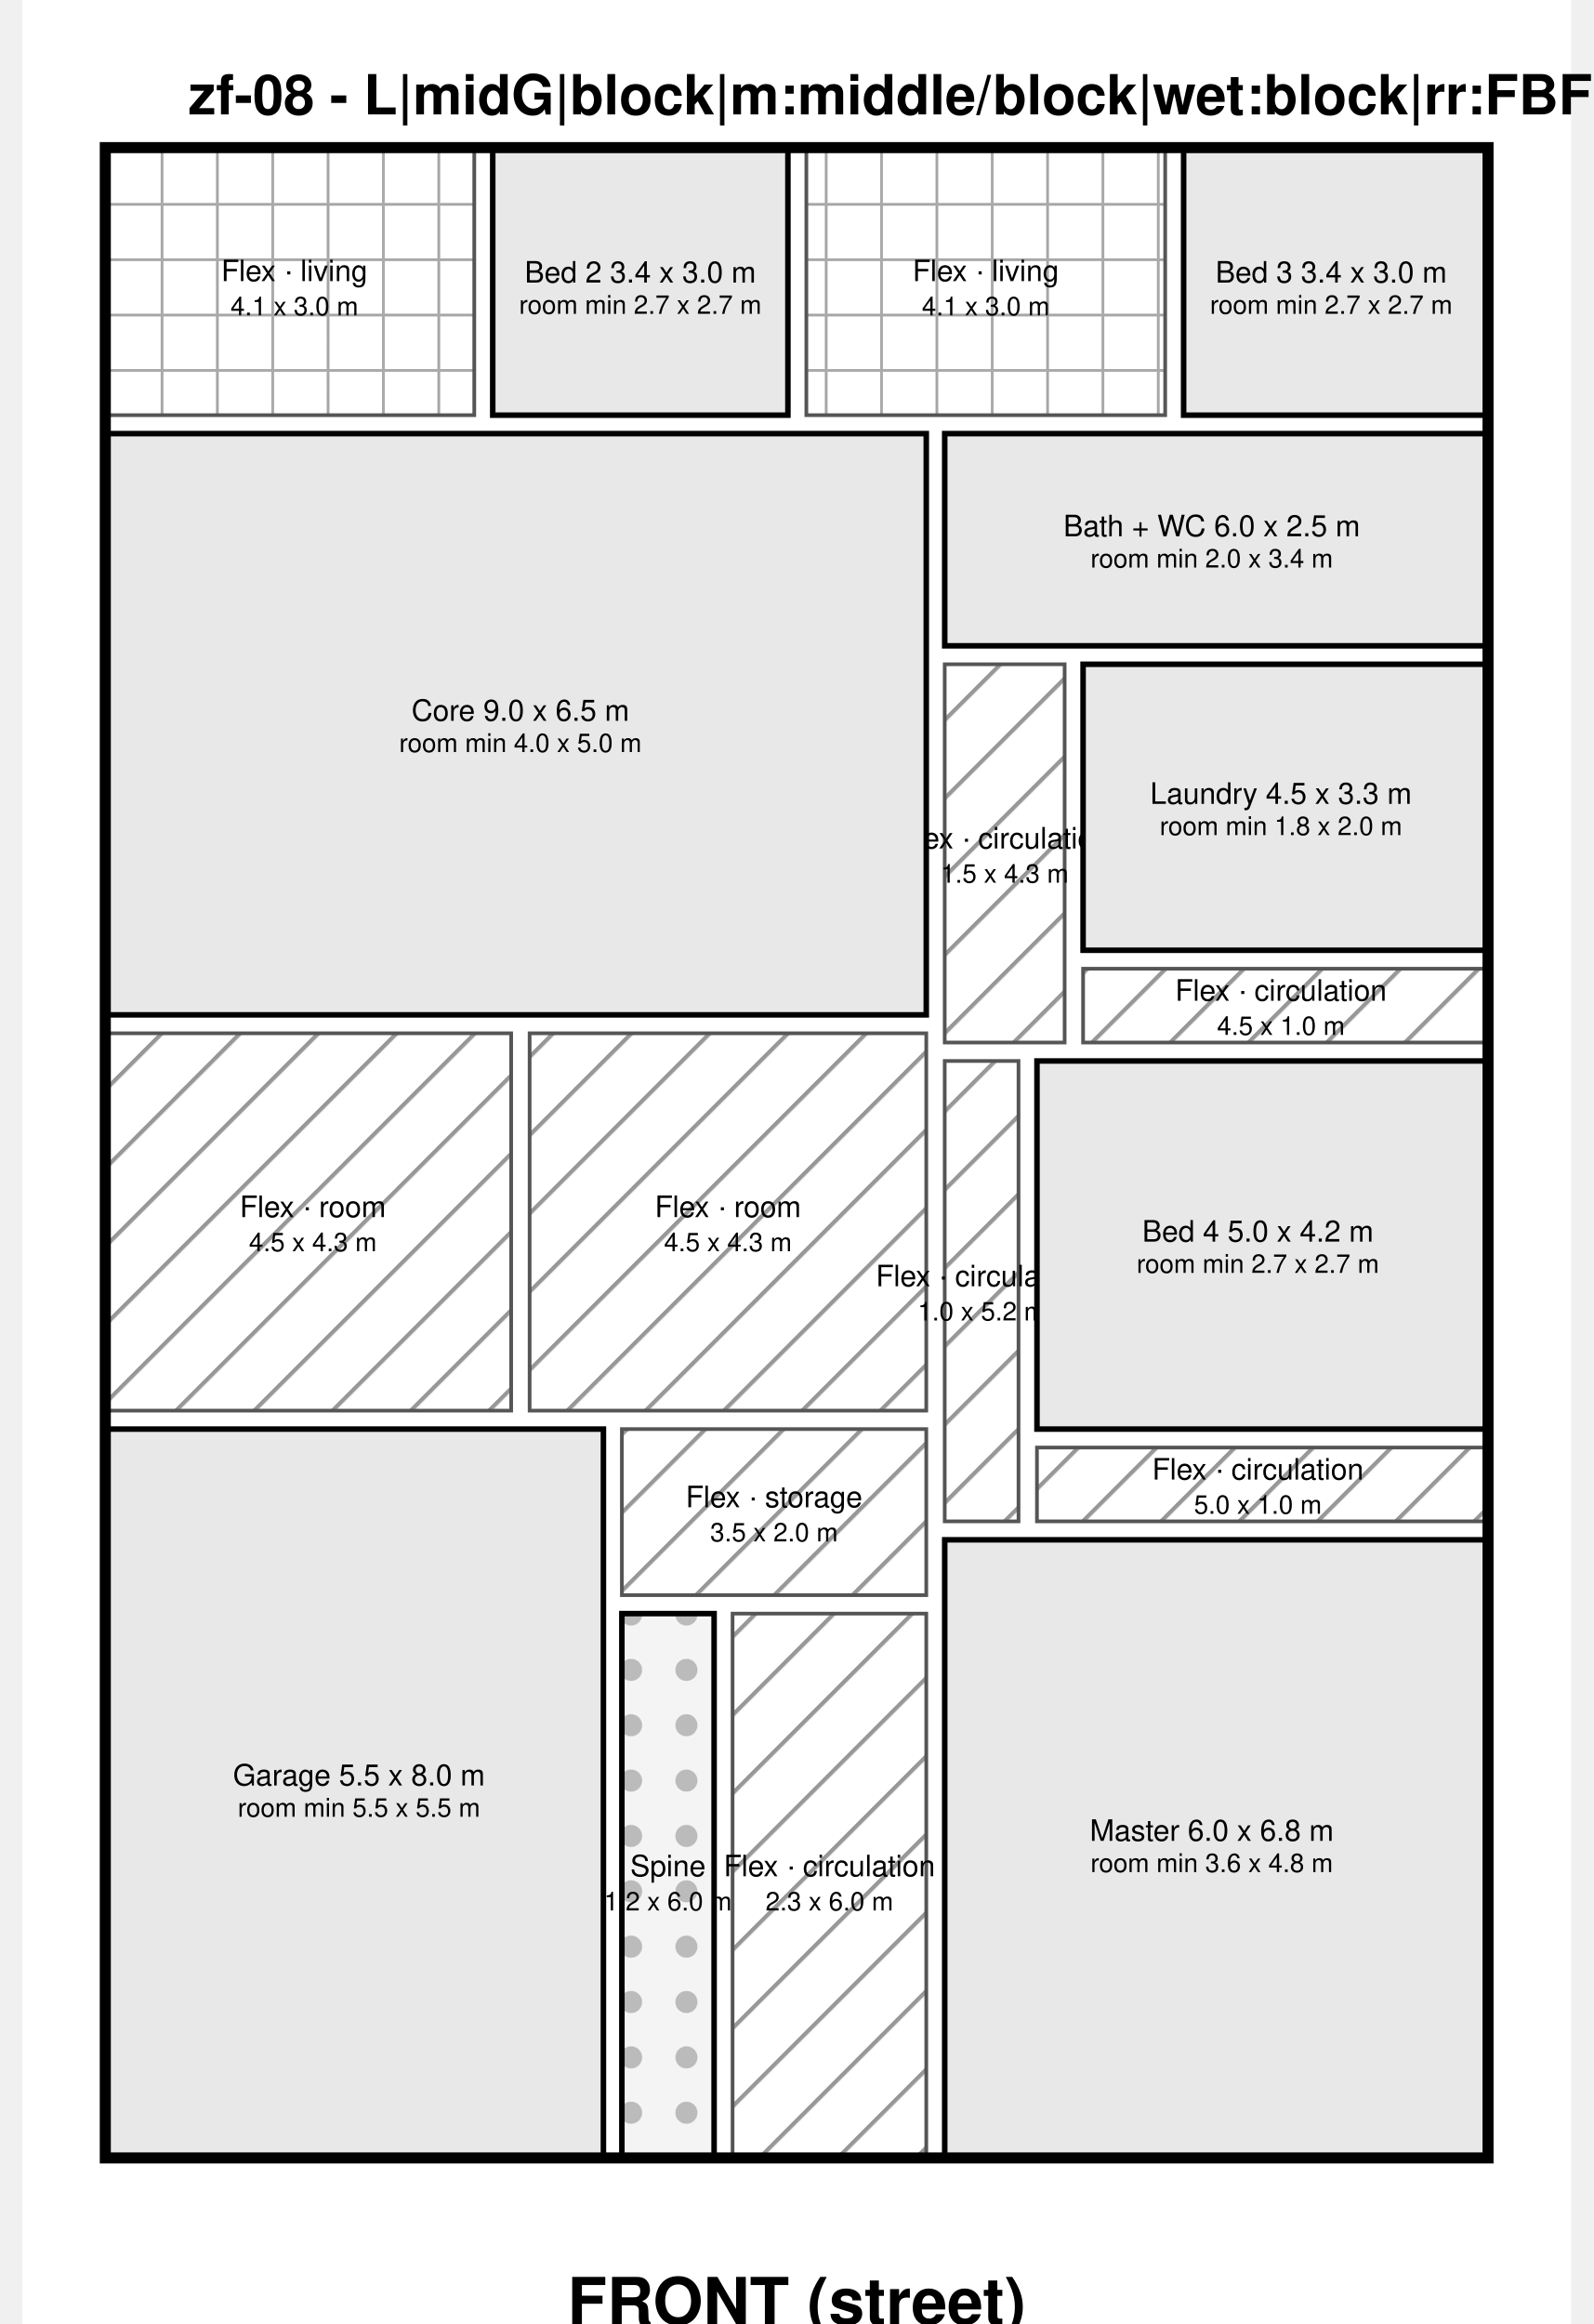
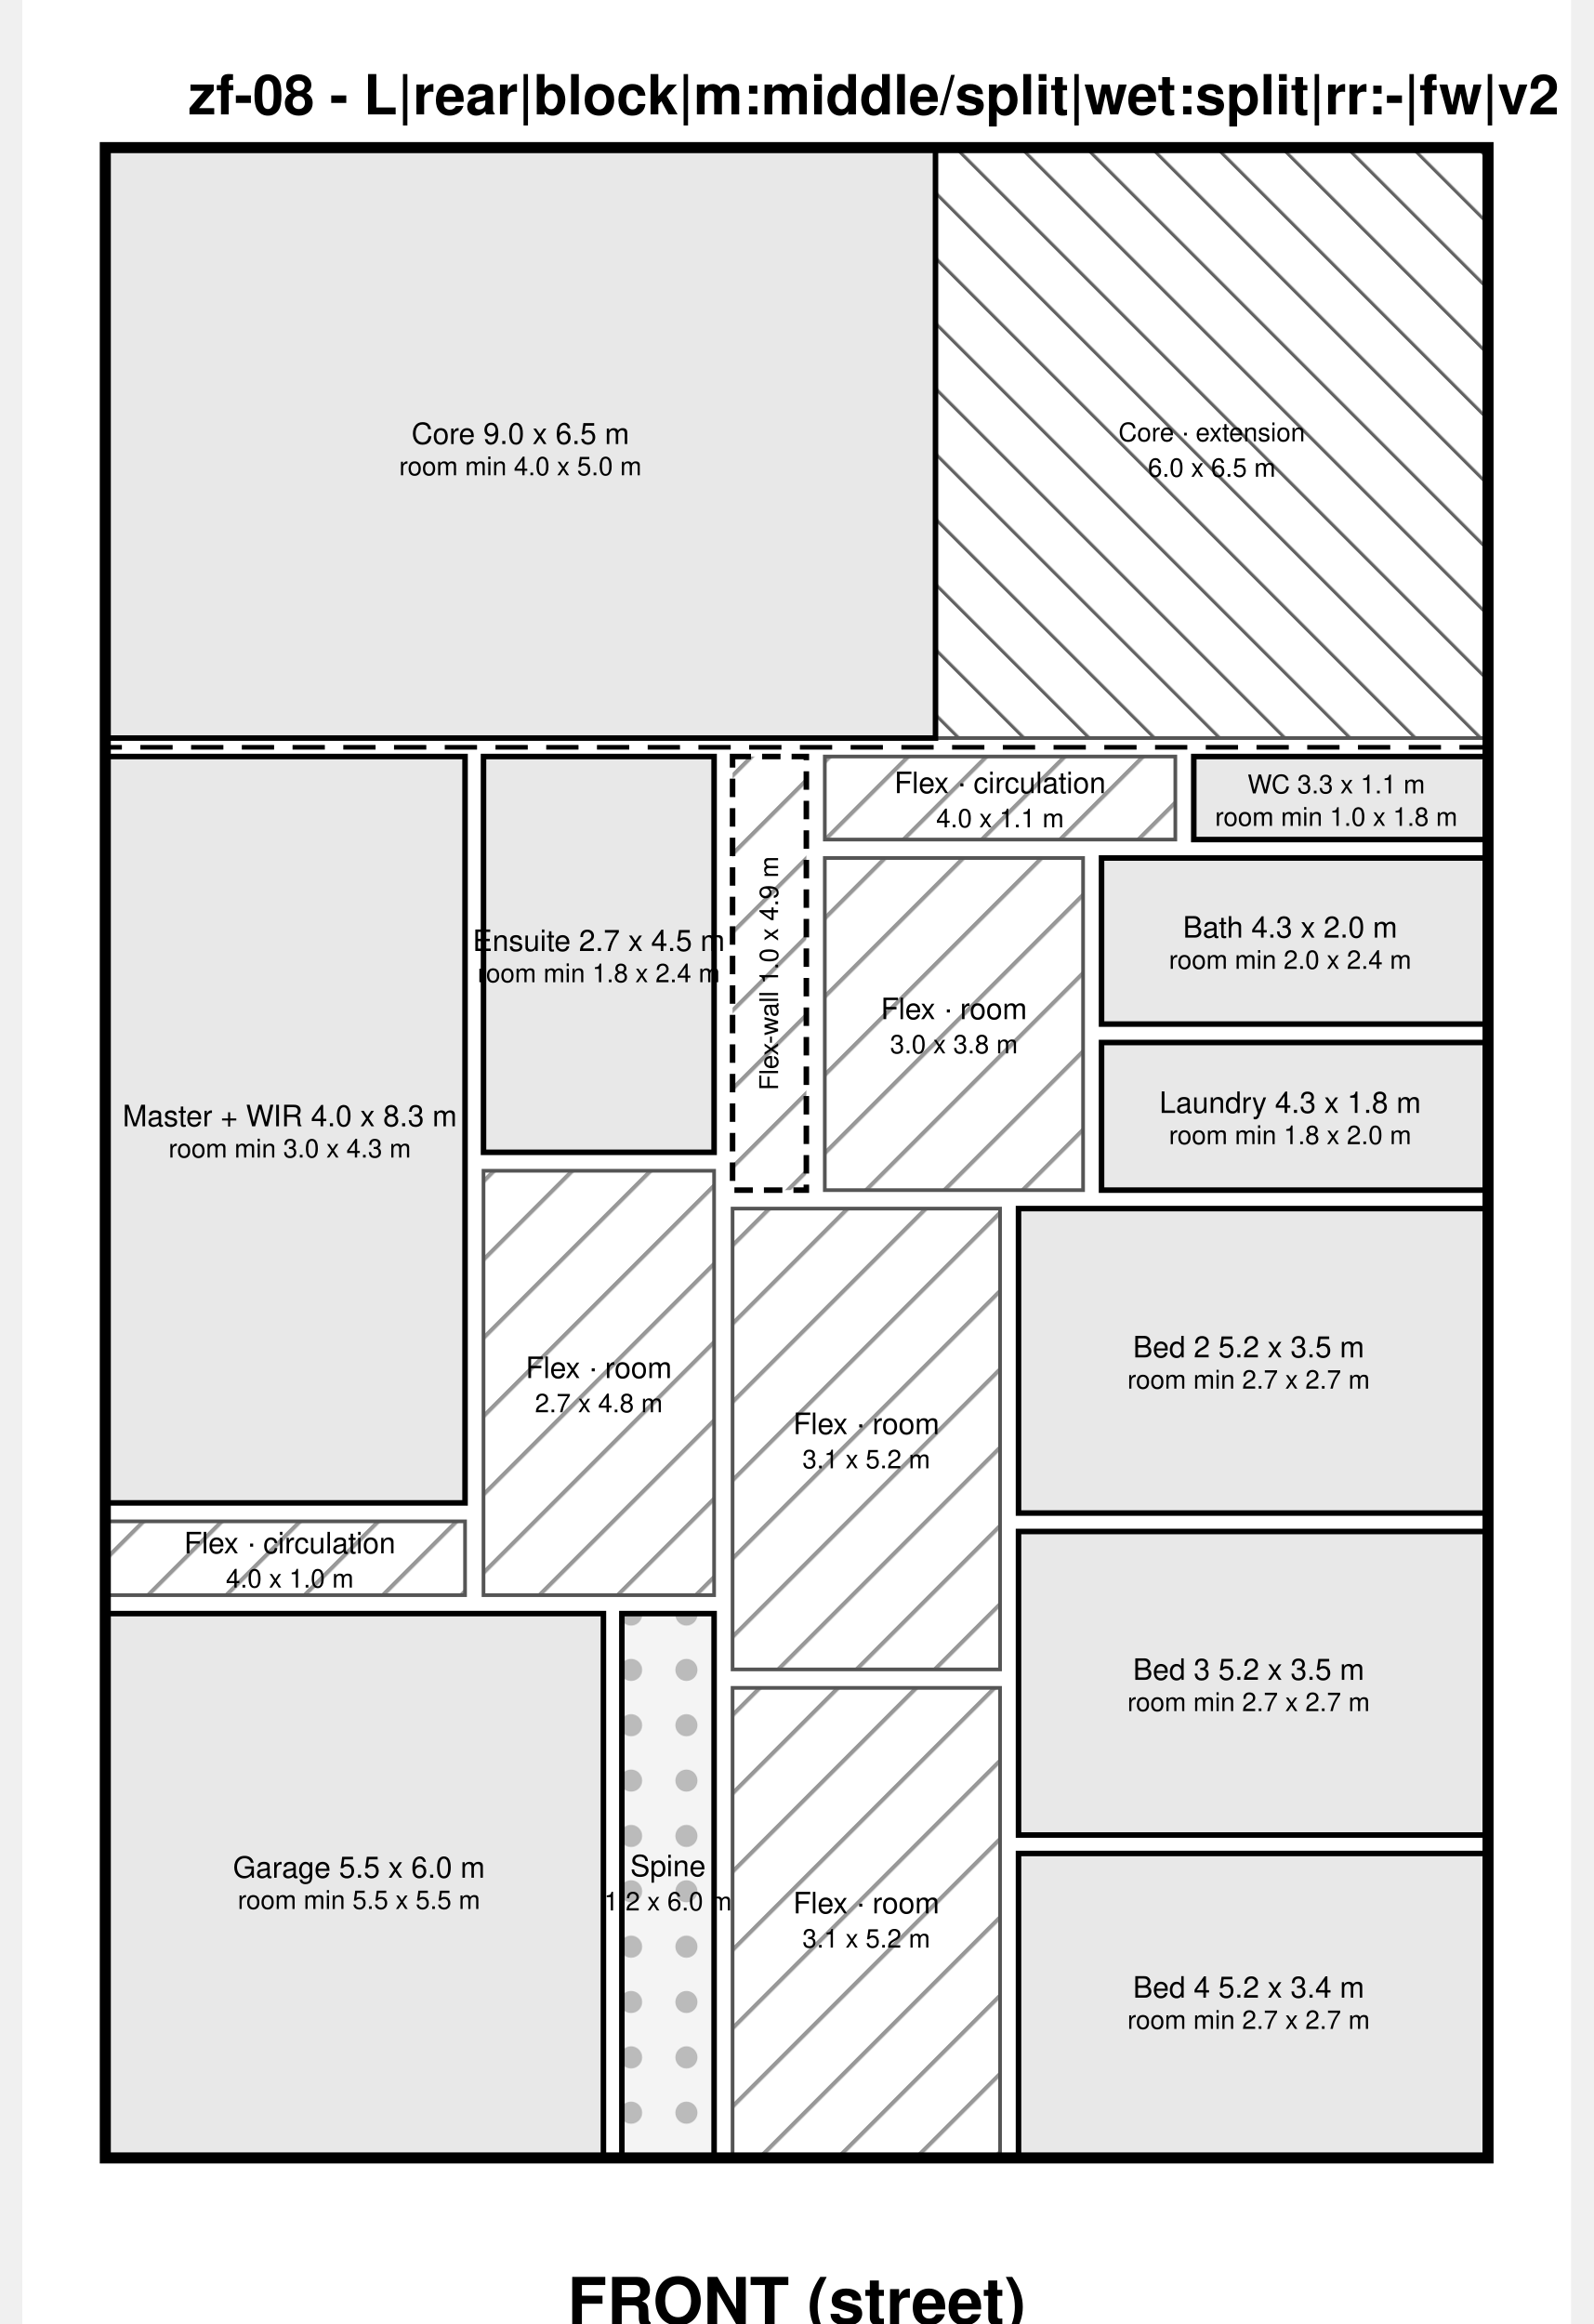
<svg xmlns="http://www.w3.org/2000/svg" width="840" height="1225" viewBox="-900 -1600 16790 25190" font-family="Helvetica, Arial, sans-serif" fill="#000">
  <defs>
    <pattern id="hatch" width="600" height="600" patternUnits="userSpaceOnUse" patternTransform="rotate(45)">
      <rect width="600" height="600" fill="#ffffff" />
      <line x1="0" y1="0" x2="0" y2="600" stroke="#999" stroke-width="90" />
    </pattern>
    <pattern id="hatch2" width="500" height="500" patternUnits="userSpaceOnUse" patternTransform="rotate(-45)">
      <rect width="500" height="500" fill="#ffffff" />
      <line x1="0" y1="0" x2="0" y2="500" stroke="#666" stroke-width="70" />
    </pattern>
    <pattern id="hatch3" width="600" height="600" patternUnits="userSpaceOnUse">
      <rect width="600" height="600" fill="#ffffff" />
      <line x1="0" y1="0" x2="0" y2="600" stroke="#aaa" stroke-width="60" />
      <line x1="0" y1="0" x2="600" y2="0" stroke="#aaa" stroke-width="60" />
    </pattern>
    <pattern id="dots" width="600" height="600" patternUnits="userSpaceOnUse">
      <rect width="600" height="600" fill="#f4f4f4" />
      <circle cx="300" cy="300" r="120" fill="#bbb" />
    </pattern>
  </defs>
  <rect x="-900" y="-1600" width="16790" height="25190" fill="#ffffff" />
-   <text x="900" y="-360" font-size="600" font-weight="bold">zf-08 - L|midG|block|m:middle/block|wet:block|rr:FBFB|nofw|v1</text>
+   <text x="900" y="-360" font-size="600" font-weight="bold">zf-08 - L|rear|block|m:middle/split|wet:split|rr:-|fw|v2</text>
  <g>
-     <rect x="0" y="0" width="4000" height="2900" fill="url(#hatch3)" stroke="#555" stroke-width="40" />
-     <text x="2050" y="1340" font-size="320" text-anchor="middle" dominant-baseline="middle">Flex · living</text>
-     <text x="2050" y="1724" font-size="280" text-anchor="middle" dominant-baseline="middle">4.1 x 3.0 m</text>
+     <rect x="7800" y="6600" width="3800" height="900" fill="url(#hatch)" stroke="#555" stroke-width="40" />
+     <text x="9700" y="6890" font-size="320" text-anchor="middle" dominant-baseline="middle">Flex · circulation</text>
+     <text x="9700" y="7274" font-size="280" text-anchor="middle" dominant-baseline="middle">4.0 x 1.1 m</text>
  </g>
  <g>
-     <rect x="7600" y="0" width="3890" height="2900" fill="url(#hatch3)" stroke="#555" stroke-width="40" />
-     <text x="9545" y="1340" font-size="320" text-anchor="middle" dominant-baseline="middle">Flex · living</text>
-     <text x="9545" y="1724" font-size="280" text-anchor="middle" dominant-baseline="middle">4.1 x 3.0 m</text>
+     <rect x="7800" y="7700" width="2800" height="3600" fill="url(#hatch)" stroke="#555" stroke-width="40" />
+     <text x="9200" y="9340" font-size="320" text-anchor="middle" dominant-baseline="middle">Flex · room</text>
+     <text x="9200" y="9724" font-size="280" text-anchor="middle" dominant-baseline="middle">3.0 x 3.8 m</text>
  </g>
  <g>
-     <rect x="9100" y="5600" width="1300" height="4100" fill="url(#hatch)" stroke="#555" stroke-width="40" />
-     <text x="9750" y="7490" font-size="320" text-anchor="middle" dominant-baseline="middle">Flex · circulation</text>
-     <text x="9750" y="7874" font-size="280" text-anchor="middle" dominant-baseline="middle">1.5 x 4.3 m</text>
+     <rect x="4100" y="11090" width="2500" height="4600" fill="url(#hatch)" stroke="#555" stroke-width="40" />
+     <text x="5350" y="13230" font-size="320" text-anchor="middle" dominant-baseline="middle">Flex · room</text>
+     <text x="5350" y="13614" font-size="280" text-anchor="middle" dominant-baseline="middle">2.7 x 4.8 m</text>
  </g>
  <g>
-     <rect x="10600" y="8900" width="4390" height="800" fill="url(#hatch)" stroke="#555" stroke-width="40" />
-     <text x="12745" y="9140" font-size="320" text-anchor="middle" dominant-baseline="middle">Flex · circulation</text>
-     <text x="12745" y="9524" font-size="280" text-anchor="middle" dominant-baseline="middle">4.5 x 1.0 m</text>
+     <rect x="6800" y="11500" width="2900" height="4995" fill="url(#hatch)" stroke="#555" stroke-width="40" />
+     <text x="8250" y="13837.5" font-size="320" text-anchor="middle" dominant-baseline="middle">Flex · room</text>
+     <text x="8250" y="14221.5" font-size="280" text-anchor="middle" dominant-baseline="middle">3.1 x 5.2 m</text>
  </g>
  <g>
-     <rect x="0" y="9600" width="4400" height="4090" fill="url(#hatch)" stroke="#555" stroke-width="40" />
-     <text x="2250" y="11485" font-size="320" text-anchor="middle" dominant-baseline="middle">Flex · room</text>
-     <text x="2250" y="11869" font-size="280" text-anchor="middle" dominant-baseline="middle">4.5 x 4.3 m</text>
+     <rect x="0" y="14890" width="3900" height="800" fill="url(#hatch)" stroke="#555" stroke-width="40" />
+     <text x="2000" y="15130" font-size="320" text-anchor="middle" dominant-baseline="middle">Flex · circulation</text>
+     <text x="2000" y="15514" font-size="280" text-anchor="middle" dominant-baseline="middle">4.0 x 1.0 m</text>
  </g>
  <g>
-     <rect x="4600" y="9600" width="4300" height="4090" fill="url(#hatch)" stroke="#555" stroke-width="40" />
-     <text x="6750" y="11485" font-size="320" text-anchor="middle" dominant-baseline="middle">Flex · room</text>
-     <text x="6750" y="11869" font-size="280" text-anchor="middle" dominant-baseline="middle">4.5 x 4.3 m</text>
+     <rect x="6800" y="16695" width="2900" height="5095" fill="url(#hatch)" stroke="#555" stroke-width="40" />
+     <text x="8250" y="19032.5" font-size="320" text-anchor="middle" dominant-baseline="middle">Flex · room</text>
+     <text x="8250" y="19416.5" font-size="280" text-anchor="middle" dominant-baseline="middle">3.1 x 5.2 m</text>
  </g>
  <g>
-     <rect x="9100" y="9900" width="800" height="4990" fill="url(#hatch)" stroke="#555" stroke-width="40" />
-     <text x="9500" y="12235" font-size="320" text-anchor="middle" dominant-baseline="middle">Flex · circulation</text>
-     <text x="9500" y="12619" font-size="280" text-anchor="middle" dominant-baseline="middle">1.0 x 5.2 m</text>
+     <rect x="9000" y="0" width="5990" height="6400" fill="url(#hatch2)" stroke="#555" stroke-width="40" />
+     <text x="11995" y="3090" font-size="280" text-anchor="middle" dominant-baseline="middle">Core · extension</text>
+     <text x="11995" y="3474" font-size="280" text-anchor="middle" dominant-baseline="middle">6.0 x 6.5 m</text>
+     <rect x="0" y="0" width="14990" height="6500" fill="none" stroke="#000" stroke-width="50" stroke-dasharray="350 200" />
  </g>
  <g>
-     <rect x="5600" y="13890" width="3300" height="1800" fill="url(#hatch)" stroke="#555" stroke-width="40" />
-     <text x="7250" y="14630" font-size="320" text-anchor="middle" dominant-baseline="middle">Flex · storage</text>
-     <text x="7250" y="15014" font-size="280" text-anchor="middle" dominant-baseline="middle">3.5 x 2.0 m</text>
+     <rect x="0" y="0" width="9000" height="6400" fill="#e8e8e8" stroke="#000" stroke-width="60" />
+     <text x="4500" y="3106" font-size="320" text-anchor="middle" dominant-baseline="middle">Core 9.0 x 6.5 m</text>
+     <text x="4500" y="3458" font-size="280" text-anchor="middle" dominant-baseline="middle">room min 4.0 x 5.0 m</text>
  </g>
  <g>
-     <rect x="10100" y="14090" width="4890" height="800" fill="url(#hatch)" stroke="#555" stroke-width="40" />
-     <text x="12495" y="14330" font-size="320" text-anchor="middle" dominant-baseline="middle">Flex · circulation</text>
-     <text x="12495" y="14714" font-size="280" text-anchor="middle" dominant-baseline="middle">5.0 x 1.0 m</text>
+     <rect x="0" y="6600" width="3900" height="8090" fill="#e8e8e8" stroke="#000" stroke-width="60" />
+     <text x="2000" y="10501" font-size="320" text-anchor="middle" dominant-baseline="middle">Master + WIR 4.0 x 8.3 m</text>
+     <text x="2000" y="10853" font-size="280" text-anchor="middle" dominant-baseline="middle">room min 3.0 x 4.3 m</text>
  </g>
  <g>
-     <rect x="6800" y="15890" width="2100" height="5900" fill="url(#hatch)" stroke="#555" stroke-width="40" />
-     <text x="7850" y="18630" font-size="320" text-anchor="middle" dominant-baseline="middle">Flex · circulation</text>
-     <text x="7850" y="19014" font-size="280" text-anchor="middle" dominant-baseline="middle">2.3 x 6.0 m</text>
+     <rect x="4100" y="6600" width="2500" height="4290" fill="#e8e8e8" stroke="#000" stroke-width="60" />
+     <text x="5350" y="8601" font-size="320" text-anchor="middle" dominant-baseline="middle">Ensuite 2.7 x 4.5 m</text>
+     <text x="5350" y="8953" font-size="280" text-anchor="middle" dominant-baseline="middle">room min 1.8 x 2.4 m</text>
  </g>
  <g>
-     <rect x="4200" y="0" width="3200" height="2900" fill="#e8e8e8" stroke="#000" stroke-width="60" />
-     <text x="5800" y="1356" font-size="320" text-anchor="middle" dominant-baseline="middle">Bed 2 3.4 x 3.0 m</text>
-     <text x="5800" y="1708" font-size="280" text-anchor="middle" dominant-baseline="middle">room min 2.7 x 2.7 m</text>
+     <rect x="0" y="15890" width="5400" height="5900" fill="#e8e8e8" stroke="#000" stroke-width="60" />
+     <text x="2750" y="18646" font-size="320" text-anchor="middle" dominant-baseline="middle">Garage 5.5 x 6.0 m</text>
+     <text x="2750" y="18998" font-size="280" text-anchor="middle" dominant-baseline="middle">room min 5.5 x 5.5 m</text>
  </g>
  <g>
-     <rect x="11690" y="0" width="3300" height="2900" fill="#e8e8e8" stroke="#000" stroke-width="60" />
-     <text x="13290" y="1356" font-size="320" text-anchor="middle" dominant-baseline="middle">Bed 3 3.4 x 3.0 m</text>
-     <text x="13290" y="1708" font-size="280" text-anchor="middle" dominant-baseline="middle">room min 2.7 x 2.7 m</text>
+     <rect x="6800" y="6600" width="800" height="4700" fill="url(#hatch)" stroke="#000" stroke-width="60" stroke-dasharray="200 120" />
+     <text transform="translate(7200 8950) rotate(-90)" font-size="280" text-anchor="middle" dominant-baseline="middle">Flex-wall 1.0 x 4.9 m</text>
  </g>
  <g>
-     <rect x="0" y="3100" width="8900" height="6300" fill="#e8e8e8" stroke="#000" stroke-width="60" />
-     <text x="4500" y="6106" font-size="320" text-anchor="middle" dominant-baseline="middle">Core 9.0 x 6.5 m</text>
-     <text x="4500" y="6458" font-size="280" text-anchor="middle" dominant-baseline="middle">room min 4.0 x 5.0 m</text>
+     <rect x="11800" y="6600" width="3190" height="900" fill="#e8e8e8" stroke="#000" stroke-width="60" />
+     <text x="13345" y="6906" font-size="280" text-anchor="middle" dominant-baseline="middle">WC 3.3 x 1.1 m</text>
+     <text x="13345" y="7258" font-size="280" text-anchor="middle" dominant-baseline="middle">room min 1.0 x 1.8 m</text>
  </g>
  <g>
-     <rect x="0" y="13890" width="5400" height="7900" fill="#e8e8e8" stroke="#000" stroke-width="60" />
-     <text x="2750" y="17646" font-size="320" text-anchor="middle" dominant-baseline="middle">Garage 5.5 x 8.0 m</text>
-     <text x="2750" y="17998" font-size="280" text-anchor="middle" dominant-baseline="middle">room min 5.5 x 5.5 m</text>
+     <rect x="10800" y="7700" width="4190" height="1800" fill="#e8e8e8" stroke="#000" stroke-width="60" />
+     <text x="12845" y="8456" font-size="320" text-anchor="middle" dominant-baseline="middle">Bath 4.3 x 2.0 m</text>
+     <text x="12845" y="8808" font-size="280" text-anchor="middle" dominant-baseline="middle">room min 2.0 x 2.4 m</text>
  </g>
  <g>
-     <rect x="9100" y="3100" width="5890" height="2300" fill="#e8e8e8" stroke="#000" stroke-width="60" />
-     <text x="11995" y="4106" font-size="320" text-anchor="middle" dominant-baseline="middle">Bath + WC 6.0 x 2.5 m</text>
-     <text x="11995" y="4458" font-size="280" text-anchor="middle" dominant-baseline="middle">room min 2.0 x 3.4 m</text>
+     <rect x="10800" y="9700" width="4190" height="1600" fill="#e8e8e8" stroke="#000" stroke-width="60" />
+     <text x="12845" y="10356" font-size="320" text-anchor="middle" dominant-baseline="middle">Laundry 4.3 x 1.8 m</text>
+     <text x="12845" y="10708" font-size="280" text-anchor="middle" dominant-baseline="middle">room min 1.8 x 2.0 m</text>
  </g>
  <g>
-     <rect x="10600" y="5600" width="4390" height="3100" fill="#e8e8e8" stroke="#000" stroke-width="60" />
-     <text x="12745" y="7006" font-size="320" text-anchor="middle" dominant-baseline="middle">Laundry 4.5 x 3.3 m</text>
-     <text x="12745" y="7358" font-size="280" text-anchor="middle" dominant-baseline="middle">room min 1.8 x 2.0 m</text>
+     <rect x="9900" y="11500" width="5090" height="3300" fill="#e8e8e8" stroke="#000" stroke-width="60" />
+     <text x="12395" y="13006" font-size="320" text-anchor="middle" dominant-baseline="middle">Bed 2 5.2 x 3.5 m</text>
+     <text x="12395" y="13358" font-size="280" text-anchor="middle" dominant-baseline="middle">room min 2.7 x 2.7 m</text>
  </g>
  <g>
-     <rect x="10100" y="9900" width="4890" height="3990" fill="#e8e8e8" stroke="#000" stroke-width="60" />
-     <text x="12495" y="11751" font-size="320" text-anchor="middle" dominant-baseline="middle">Bed 4 5.0 x 4.2 m</text>
-     <text x="12495" y="12103" font-size="280" text-anchor="middle" dominant-baseline="middle">room min 2.7 x 2.7 m</text>
+     <rect x="9900" y="15000" width="5090" height="3290" fill="#e8e8e8" stroke="#000" stroke-width="60" />
+     <text x="12395" y="16501" font-size="320" text-anchor="middle" dominant-baseline="middle">Bed 3 5.2 x 3.5 m</text>
+     <text x="12395" y="16853" font-size="280" text-anchor="middle" dominant-baseline="middle">room min 2.7 x 2.7 m</text>
  </g>
  <g>
-     <rect x="9100" y="15090" width="5890" height="6700" fill="#e8e8e8" stroke="#000" stroke-width="60" />
-     <text x="11995" y="18246" font-size="320" text-anchor="middle" dominant-baseline="middle">Master 6.0 x 6.8 m</text>
-     <text x="11995" y="18598" font-size="280" text-anchor="middle" dominant-baseline="middle">room min 3.6 x 4.8 m</text>
+     <rect x="9900" y="18490" width="5090" height="3300" fill="#e8e8e8" stroke="#000" stroke-width="60" />
+     <text x="12395" y="19946" font-size="320" text-anchor="middle" dominant-baseline="middle">Bed 4 5.2 x 3.4 m</text>
+     <text x="12395" y="20298" font-size="280" text-anchor="middle" dominant-baseline="middle">room min 2.7 x 2.7 m</text>
  </g>
  <g>
    <rect x="5600" y="15890" width="1000" height="5900" fill="url(#dots)" stroke="#000" stroke-width="60" />
    <text x="6100" y="18630" font-size="320" text-anchor="middle" dominant-baseline="middle">Spine</text>
    <text x="6100" y="19014" font-size="280" text-anchor="middle" dominant-baseline="middle">1.2 x 6.0 m</text>
  </g>
  <rect x="0" y="0" width="14990" height="21790" fill="none" stroke="#000" stroke-width="120" />
  <text x="7495" y="23590" font-size="700" text-anchor="middle" font-weight="bold">FRONT (street)</text>
</svg>
